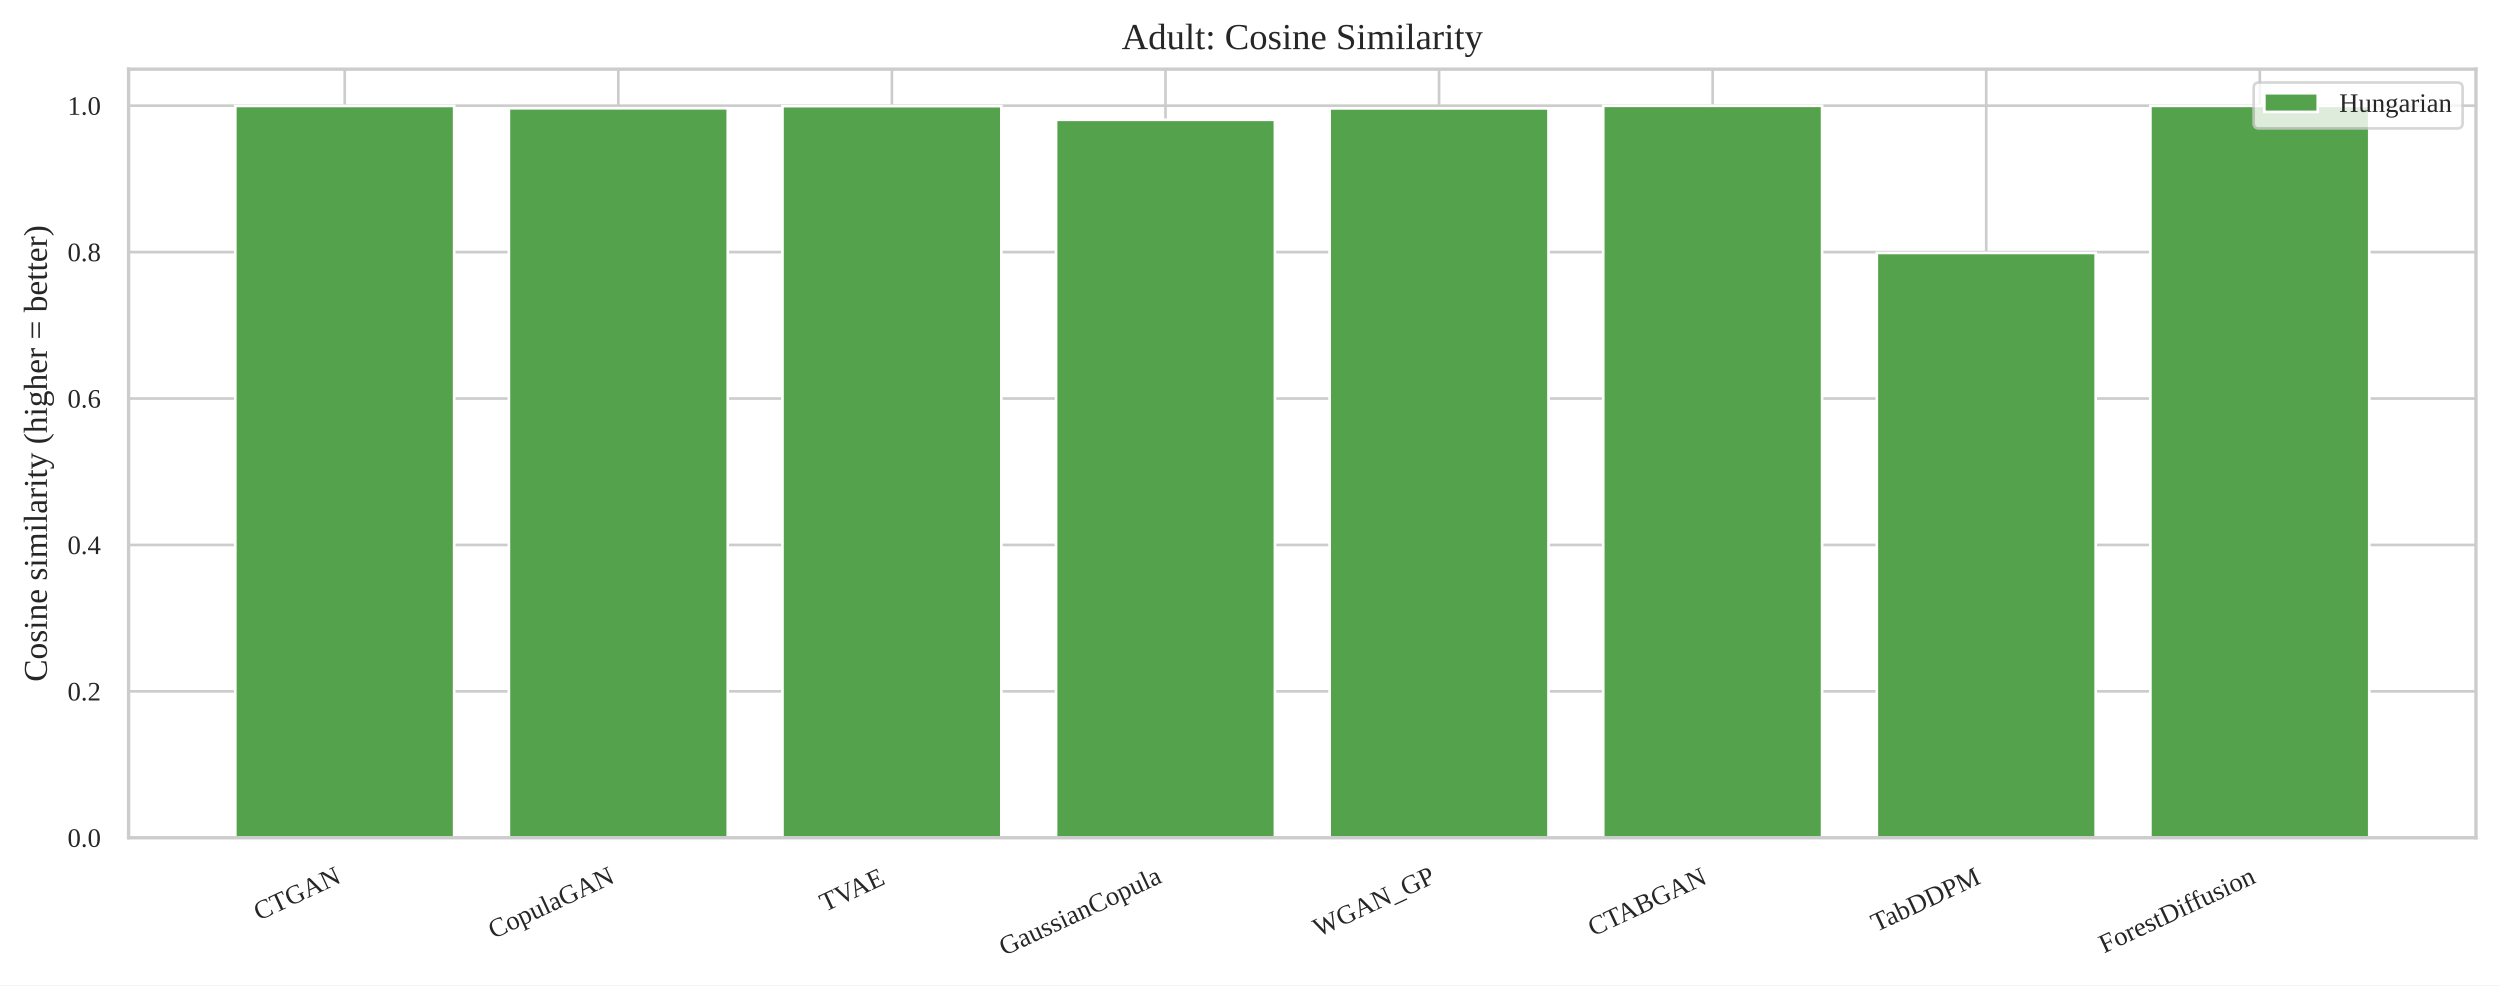
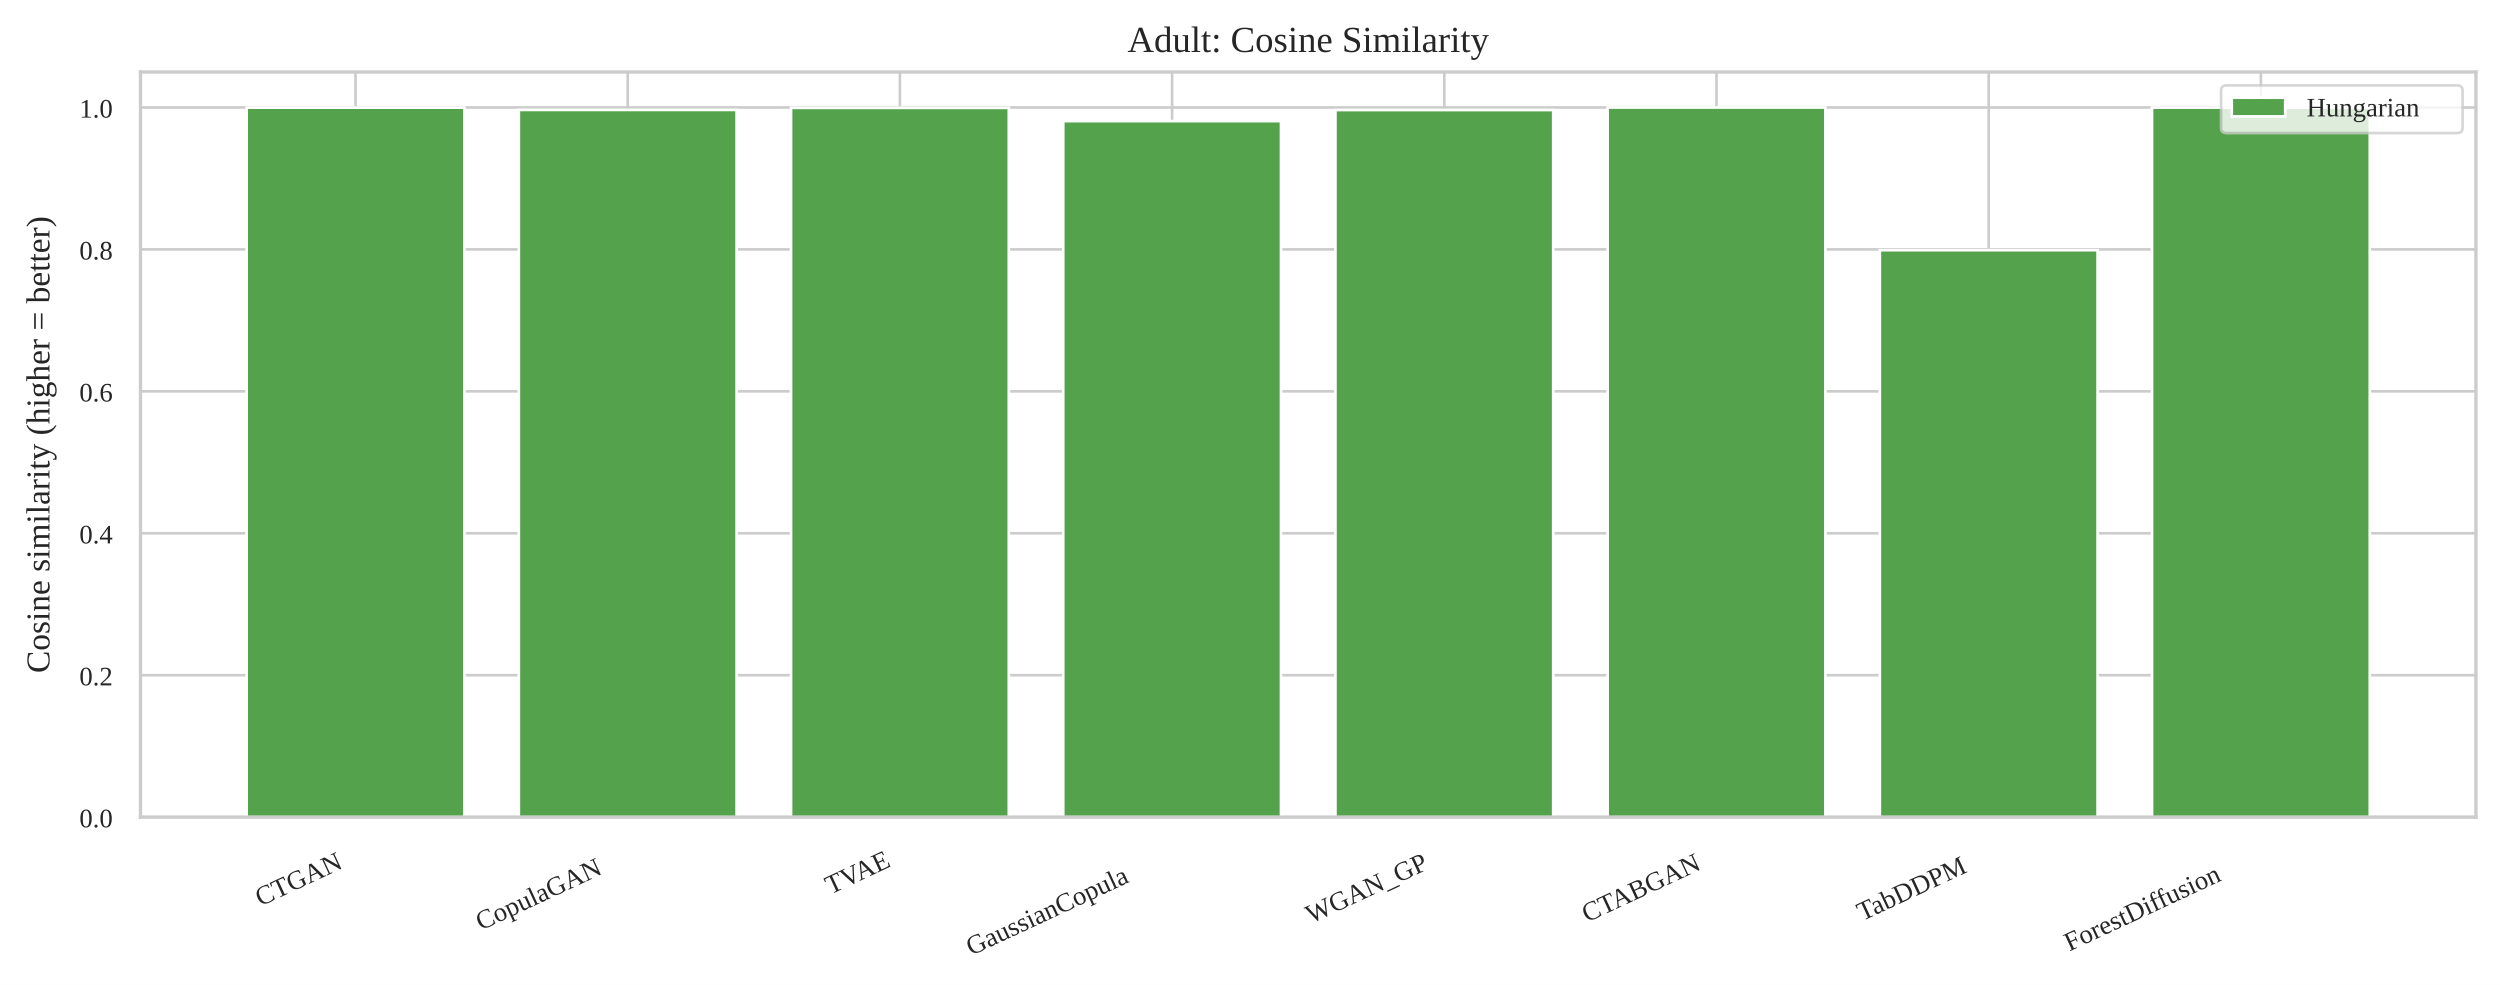
- <svg xmlns="http://www.w3.org/2000/svg" width="748.632pt" height="295.06pt" viewBox="0 0 748.632 295.06" version="1.1">
+ <svg xmlns="http://www.w3.org/2000/svg" width="748.16pt" height="294.762pt" viewBox="0 0 748.16 294.762" version="1.1">
  <defs>
    <style type="text/css">*{stroke-linejoin: round; stroke-linecap: butt}</style>
  </defs>
  <g id="figure_1">
    <g id="patch_1">
-       <path d="M 0 295.06  L 748.632 295.06  L 748.632 0  L 0 0  z " style="fill: #ffffff" />
+       <path d="M 0 294.762  L 748.16 294.762  L 748.16 0  L 0 0  z " style="fill: #ffffff" />
    </g>
    <g id="axes_1">
      <g id="patch_2">
-         <path d="M 38.509 250.872  L 741.432 250.872  L 741.432 20.713  L 38.509 20.713  z " style="fill: #ffffff" />
+         <path d="M 42.043 244.544  L 740.96 244.544  L 740.96 21.558  L 42.043 21.558  z " style="fill: #ffffff" />
      </g>
      <g id="matplotlib.axis_1">
        <g id="xtick_1">
          <g id="line2d_1">
-             <path d="M 103.231 250.872  L 103.231 20.713  " clip-path="url(#p869574ba29)" style="fill: none; stroke: #cccccc; stroke-width: 0.8; stroke-linecap: round" />
+             <path d="M 106.395 244.544  L 106.395 21.558  " clip-path="url(#p0215773653)" style="fill: none; stroke: #cccccc; stroke-width: 0.8; stroke-linecap: round" />
          </g>
          <g id="text_1">
-             <text style="font-size: 8px; font-family: 'Times New Roman', 'Times', 'Nimbus Roman', 'Liberation Serif', 'DejaVu Serif', serif; fill: #262626" transform="translate(77.52583 275.7679) rotate(-25)">CTGAN</text>
+             <text style="font-size: 8px; font-family: 'Times New Roman', 'Times', 'Nimbus Roman', 'Liberation Serif', 'DejaVu Serif', serif; fill: #262626" transform="translate(77.93539 271.2968) rotate(-25)">CTGAN</text>
          </g>
        </g>
        <g id="xtick_2">
          <g id="line2d_2">
-             <path d="M 185.156 250.872  L 185.156 20.713  " clip-path="url(#p869574ba29)" style="fill: none; stroke: #cccccc; stroke-width: 0.8; stroke-linecap: round" />
+             <path d="M 187.854 244.544  L 187.854 21.558  " clip-path="url(#p0215773653)" style="fill: none; stroke: #cccccc; stroke-width: 0.8; stroke-linecap: round" />
          </g>
          <g id="text_2">
-             <text style="font-size: 8px; font-family: 'Times New Roman', 'Times', 'Nimbus Roman', 'Liberation Serif', 'DejaVu Serif', serif; fill: #262626" transform="translate(147.7703 281.2149) rotate(-25)">CopulaGAN</text>
+             <text style="font-size: 8px; font-family: 'Times New Roman', 'Times', 'Nimbus Roman', 'Liberation Serif', 'DejaVu Serif', serif; fill: #262626" transform="translate(143.9123 278.5162) rotate(-25)">CopulaGAN</text>
          </g>
        </g>
        <g id="xtick_3">
          <g id="line2d_3">
-             <path d="M 267.082 250.872  L 267.082 20.713  " clip-path="url(#p869574ba29)" style="fill: none; stroke: #cccccc; stroke-width: 0.8; stroke-linecap: round" />
+             <path d="M 269.313 244.544  L 269.313 21.558  " clip-path="url(#p0215773653)" style="fill: none; stroke: #cccccc; stroke-width: 0.8; stroke-linecap: round" />
          </g>
          <g id="text_3">
-             <text style="font-size: 8px; font-family: 'Times New Roman', 'Times', 'Nimbus Roman', 'Liberation Serif', 'DejaVu Serif', serif; fill: #262626" transform="translate(247.0189 273.1371) rotate(-25)">TVAE</text>
+             <text style="font-size: 8px; font-family: 'Times New Roman', 'Times', 'Nimbus Roman', 'Liberation Serif', 'DejaVu Serif', serif; fill: #262626" transform="translate(248.4979 267.732) rotate(-25)">TVAE</text>
          </g>
        </g>
        <g id="xtick_4">
          <g id="line2d_4">
-             <path d="M 349.008 250.872  L 349.008 20.713  " clip-path="url(#p869574ba29)" style="fill: none; stroke: #cccccc; stroke-width: 0.8; stroke-linecap: round" />
+             <path d="M 350.772 244.544  L 350.772 21.558  " clip-path="url(#p0215773653)" style="fill: none; stroke: #cccccc; stroke-width: 0.8; stroke-linecap: round" />
          </g>
          <g id="text_4">
-             <text style="font-size: 8px; font-family: 'Times New Roman', 'Times', 'Nimbus Roman', 'Liberation Serif', 'DejaVu Serif', serif; fill: #262626" transform="translate(300.7448 286.2868) rotate(-25)">GaussianCopula</text>
+             <text style="font-size: 8px; font-family: 'Times New Roman', 'Times', 'Nimbus Roman', 'Liberation Serif', 'DejaVu Serif', serif; fill: #262626" transform="translate(290.6649 286.0541) rotate(-25)">GaussianCopula</text>
          </g>
        </g>
        <g id="xtick_5">
          <g id="line2d_5">
-             <path d="M 430.933 250.872  L 430.933 20.713  " clip-path="url(#p869574ba29)" style="fill: none; stroke: #cccccc; stroke-width: 0.8; stroke-linecap: round" />
+             <path d="M 432.231 244.544  L 432.231 21.558  " clip-path="url(#p0215773653)" style="fill: none; stroke: #cccccc; stroke-width: 0.8; stroke-linecap: round" />
          </g>
          <g id="text_5">
-             <text style="font-size: 8px; font-family: 'Times New Roman', 'Times', 'Nimbus Roman', 'Liberation Serif', 'DejaVu Serif', serif; fill: #262626" transform="translate(394.7584 280.6501) rotate(-25)">WGAN_GP</text>
+             <text style="font-size: 8px; font-family: 'Times New Roman', 'Times', 'Nimbus Roman', 'Liberation Serif', 'DejaVu Serif', serif; fill: #262626" transform="translate(392.3129 276.4679) rotate(-25)">WGAN_GP</text>
          </g>
        </g>
        <g id="xtick_6">
          <g id="line2d_6">
-             <path d="M 512.859 250.872  L 512.859 20.713  " clip-path="url(#p869574ba29)" style="fill: none; stroke: #cccccc; stroke-width: 0.8; stroke-linecap: round" />
+             <path d="M 513.69 244.544  L 513.69 21.558  " clip-path="url(#p0215773653)" style="fill: none; stroke: #cccccc; stroke-width: 0.8; stroke-linecap: round" />
          </g>
          <g id="text_6">
-             <text style="font-size: 8px; font-family: 'Times New Roman', 'Times', 'Nimbus Roman', 'Liberation Serif', 'DejaVu Serif', serif; fill: #262626" transform="translate(477.0828 280.4642) rotate(-25)">CTABGAN</text>
+             <text style="font-size: 8px; font-family: 'Times New Roman', 'Times', 'Nimbus Roman', 'Liberation Serif', 'DejaVu Serif', serif; fill: #262626" transform="translate(474.9285 276.1004) rotate(-25)">CTABGAN</text>
          </g>
        </g>
        <g id="xtick_7">
          <g id="line2d_7">
-             <path d="M 594.785 250.872  L 594.785 20.713  " clip-path="url(#p869574ba29)" style="fill: none; stroke: #cccccc; stroke-width: 0.8; stroke-linecap: round" />
+             <path d="M 595.149 244.544  L 595.149 21.558  " clip-path="url(#p0215773653)" style="fill: none; stroke: #cccccc; stroke-width: 0.8; stroke-linecap: round" />
          </g>
          <g id="text_7">
-             <text style="font-size: 8px; font-family: 'Times New Roman', 'Times', 'Nimbus Roman', 'Liberation Serif', 'DejaVu Serif', serif; fill: #262626" transform="translate(561.8294 279.1488) rotate(-25)">TabDDPM</text>
+             <text style="font-size: 8px; font-family: 'Times New Roman', 'Times', 'Nimbus Roman', 'Liberation Serif', 'DejaVu Serif', serif; fill: #262626" transform="translate(557.2789 275.6846) rotate(-25)">TabDDPM</text>
          </g>
        </g>
        <g id="xtick_8">
          <g id="line2d_8">
-             <path d="M 676.71 250.872  L 676.71 20.713  " clip-path="url(#p869574ba29)" style="fill: none; stroke: #cccccc; stroke-width: 0.8; stroke-linecap: round" />
+             <path d="M 676.607 244.544  L 676.607 21.558  " clip-path="url(#p0215773653)" style="fill: none; stroke: #cccccc; stroke-width: 0.8; stroke-linecap: round" />
          </g>
          <g id="text_8">
-             <text style="font-size: 8px; font-family: 'Times New Roman', 'Times', 'Nimbus Roman', 'Liberation Serif', 'DejaVu Serif', serif; fill: #262626" transform="translate(630.0596 285.5351) rotate(-25)">ForestDiffusion</text>
+             <text style="font-size: 8px; font-family: 'Times New Roman', 'Times', 'Nimbus Roman', 'Liberation Serif', 'DejaVu Serif', serif; fill: #262626" transform="translate(619.2726 284.7614) rotate(-25)">ForestDiffusion</text>
          </g>
        </g>
      </g>
      <g id="matplotlib.axis_2">
        <g id="ytick_1">
          <g id="line2d_9">
-             <path d="M 38.509 250.872  L 741.432 250.872  " clip-path="url(#p869574ba29)" style="fill: none; stroke: #cccccc; stroke-width: 0.8; stroke-linecap: round" />
+             <path d="M 42.043 244.544  L 740.96 244.544  " clip-path="url(#p0215773653)" style="fill: none; stroke: #cccccc; stroke-width: 0.8; stroke-linecap: round" />
          </g>
          <g id="text_9">
-             <text style="font-size: 8px; font-family: 'Times New Roman', 'Times', 'Nimbus Roman', 'Liberation Serif', 'DejaVu Serif', serif; text-anchor: end; fill: #262626" x="30.209" y="253.604" transform="rotate(-0 30.20938 253.6037)">0.0</text>
+             <text style="font-size: 8px; font-family: 'Times New Roman', 'Times', 'Nimbus Roman', 'Liberation Serif', 'DejaVu Serif', serif; text-anchor: end; fill: #262626" x="33.743" y="247.584" transform="rotate(-0 33.74281 247.5838)">0.0</text>
          </g>
        </g>
        <g id="ytick_2">
          <g id="line2d_10">
-             <path d="M 38.509 207.027  L 741.432 207.027  " clip-path="url(#p869574ba29)" style="fill: none; stroke: #cccccc; stroke-width: 0.8; stroke-linecap: round" />
+             <path d="M 42.043 202.066  L 740.96 202.066  " clip-path="url(#p0215773653)" style="fill: none; stroke: #cccccc; stroke-width: 0.8; stroke-linecap: round" />
          </g>
          <g id="text_10">
-             <text style="font-size: 8px; font-family: 'Times New Roman', 'Times', 'Nimbus Roman', 'Liberation Serif', 'DejaVu Serif', serif; text-anchor: end; fill: #262626" x="30.209" y="209.759" transform="rotate(-0 30.20938 209.7589)">0.2</text>
+             <text style="font-size: 8px; font-family: 'Times New Roman', 'Times', 'Nimbus Roman', 'Liberation Serif', 'DejaVu Serif', serif; text-anchor: end; fill: #262626" x="33.743" y="205.105" transform="rotate(-0 33.74281 205.1054)">0.2</text>
          </g>
        </g>
        <g id="ytick_3">
          <g id="line2d_11">
-             <path d="M 38.509 163.182  L 741.432 163.182  " clip-path="url(#p869574ba29)" style="fill: none; stroke: #cccccc; stroke-width: 0.8; stroke-linecap: round" />
+             <path d="M 42.043 159.588  L 740.96 159.588  " clip-path="url(#p0215773653)" style="fill: none; stroke: #cccccc; stroke-width: 0.8; stroke-linecap: round" />
          </g>
          <g id="text_11">
-             <text style="font-size: 8px; font-family: 'Times New Roman', 'Times', 'Nimbus Roman', 'Liberation Serif', 'DejaVu Serif', serif; text-anchor: end; fill: #262626" x="30.209" y="165.914" transform="rotate(-0 30.20938 165.9141)">0.4</text>
+             <text style="font-size: 8px; font-family: 'Times New Roman', 'Times', 'Nimbus Roman', 'Liberation Serif', 'DejaVu Serif', serif; text-anchor: end; fill: #262626" x="33.743" y="162.627" transform="rotate(-0 33.74281 162.627)">0.4</text>
          </g>
        </g>
        <g id="ytick_4">
          <g id="line2d_12">
-             <path d="M 38.509 119.337  L 741.432 119.337  " clip-path="url(#p869574ba29)" style="fill: none; stroke: #cccccc; stroke-width: 0.8; stroke-linecap: round" />
+             <path d="M 42.043 117.109  L 740.96 117.109  " clip-path="url(#p0215773653)" style="fill: none; stroke: #cccccc; stroke-width: 0.8; stroke-linecap: round" />
          </g>
          <g id="text_12">
-             <text style="font-size: 8px; font-family: 'Times New Roman', 'Times', 'Nimbus Roman', 'Liberation Serif', 'DejaVu Serif', serif; text-anchor: end; fill: #262626" x="30.209" y="122.069" transform="rotate(-0 30.20938 122.0693)">0.6</text>
+             <text style="font-size: 8px; font-family: 'Times New Roman', 'Times', 'Nimbus Roman', 'Liberation Serif', 'DejaVu Serif', serif; text-anchor: end; fill: #262626" x="33.743" y="120.149" transform="rotate(-0 33.74281 120.1487)">0.6</text>
          </g>
        </g>
        <g id="ytick_5">
          <g id="line2d_13">
-             <path d="M 38.509 75.493  L 741.432 75.493  " clip-path="url(#p869574ba29)" style="fill: none; stroke: #cccccc; stroke-width: 0.8; stroke-linecap: round" />
+             <path d="M 42.043 74.631  L 740.96 74.631  " clip-path="url(#p0215773653)" style="fill: none; stroke: #cccccc; stroke-width: 0.8; stroke-linecap: round" />
          </g>
          <g id="text_13">
-             <text style="font-size: 8px; font-family: 'Times New Roman', 'Times', 'Nimbus Roman', 'Liberation Serif', 'DejaVu Serif', serif; text-anchor: end; fill: #262626" x="30.209" y="78.224" transform="rotate(-0 30.20938 78.22446)">0.8</text>
+             <text style="font-size: 8px; font-family: 'Times New Roman', 'Times', 'Nimbus Roman', 'Liberation Serif', 'DejaVu Serif', serif; text-anchor: end; fill: #262626" x="33.743" y="77.67" transform="rotate(-0 33.74281 77.67033)">0.8</text>
          </g>
        </g>
        <g id="ytick_6">
          <g id="line2d_14">
-             <path d="M 38.509 31.648  L 741.432 31.648  " clip-path="url(#p869574ba29)" style="fill: none; stroke: #cccccc; stroke-width: 0.8; stroke-linecap: round" />
+             <path d="M 42.043 32.153  L 740.96 32.153  " clip-path="url(#p0215773653)" style="fill: none; stroke: #cccccc; stroke-width: 0.8; stroke-linecap: round" />
          </g>
          <g id="text_14">
-             <text style="font-size: 8px; font-family: 'Times New Roman', 'Times', 'Nimbus Roman', 'Liberation Serif', 'DejaVu Serif', serif; text-anchor: end; fill: #262626" x="30.209" y="34.38" transform="rotate(-0 30.20938 34.37964)">1.0</text>
+             <text style="font-size: 8px; font-family: 'Times New Roman', 'Times', 'Nimbus Roman', 'Liberation Serif', 'DejaVu Serif', serif; text-anchor: end; fill: #262626" x="33.743" y="35.192" transform="rotate(-0 33.74281 35.19197)">1.0</text>
          </g>
        </g>
        <g id="text_15">
-           <text style="font-size: 10px; font-family: 'Times New Roman', 'Times', 'Nimbus Roman', 'Liberation Serif', 'DejaVu Serif', serif; text-anchor: middle; fill: #262626" x="14.03" y="135.792" transform="rotate(-90 14.02969 135.7922)">Cosine similarity (higher = better)</text>
+           <text style="font-size: 10px; font-family: 'Times New Roman', 'Times', 'Nimbus Roman', 'Liberation Serif', 'DejaVu Serif', serif; text-anchor: middle; fill: #262626" x="14.798" y="133.051" transform="rotate(-90 14.79844 133.0513)">Cosine similarity (higher = better)</text>
        </g>
      </g>
      <g id="patch_3">
-         <path d="M 70.46 250.872  L 136.001 250.872  L 136.001 31.726  L 70.46 31.726  z " clip-path="url(#p869574ba29)" style="fill: #54a24b; stroke: #ffffff; stroke-width: 0.8; stroke-linejoin: miter" />
+         <path d="M 73.812 244.544  L 138.979 244.544  L 138.979 32.229  L 73.812 32.229  z " clip-path="url(#p0215773653)" style="fill: #54a24b; stroke: #ffffff; stroke-width: 0.8; stroke-linejoin: miter" />
      </g>
      <g id="patch_4">
-         <path d="M 152.386 250.872  L 217.927 250.872  L 217.927 32.42  L 152.386 32.42  z " clip-path="url(#p869574ba29)" style="fill: #54a24b; stroke: #ffffff; stroke-width: 0.8; stroke-linejoin: miter" />
+         <path d="M 155.271 244.544  L 220.438 244.544  L 220.438 32.901  L 155.271 32.901  z " clip-path="url(#p0215773653)" style="fill: #54a24b; stroke: #ffffff; stroke-width: 0.8; stroke-linejoin: miter" />
      </g>
      <g id="patch_5">
-         <path d="M 234.312 250.872  L 299.852 250.872  L 299.852 31.772  L 234.312 31.772  z " clip-path="url(#p869574ba29)" style="fill: #54a24b; stroke: #ffffff; stroke-width: 0.8; stroke-linejoin: miter" />
+         <path d="M 236.73 244.544  L 301.897 244.544  L 301.897 32.273  L 236.73 32.273  z " clip-path="url(#p0215773653)" style="fill: #54a24b; stroke: #ffffff; stroke-width: 0.8; stroke-linejoin: miter" />
      </g>
      <g id="patch_6">
-         <path d="M 316.237 250.872  L 381.778 250.872  L 381.778 35.882  L 316.237 35.882  z " clip-path="url(#p869574ba29)" style="fill: #54a24b; stroke: #ffffff; stroke-width: 0.8; stroke-linejoin: miter" />
+         <path d="M 318.188 244.544  L 383.356 244.544  L 383.356 36.255  L 318.188 36.255  z " clip-path="url(#p0215773653)" style="fill: #54a24b; stroke: #ffffff; stroke-width: 0.8; stroke-linejoin: miter" />
      </g>
      <g id="patch_7">
-         <path d="M 398.163 250.872  L 463.704 250.872  L 463.704 32.458  L 398.163 32.458  z " clip-path="url(#p869574ba29)" style="fill: #54a24b; stroke: #ffffff; stroke-width: 0.8; stroke-linejoin: miter" />
+         <path d="M 399.647 244.544  L 464.814 244.544  L 464.814 32.937  L 399.647 32.937  z " clip-path="url(#p0215773653)" style="fill: #54a24b; stroke: #ffffff; stroke-width: 0.8; stroke-linejoin: miter" />
      </g>
      <g id="patch_8">
-         <path d="M 480.089 250.872  L 545.629 250.872  L 545.629 31.673  L 480.089 31.673  z " clip-path="url(#p869574ba29)" style="fill: #54a24b; stroke: #ffffff; stroke-width: 0.8; stroke-linejoin: miter" />
+         <path d="M 481.106 244.544  L 546.273 244.544  L 546.273 32.177  L 481.106 32.177  z " clip-path="url(#p0215773653)" style="fill: #54a24b; stroke: #ffffff; stroke-width: 0.8; stroke-linejoin: miter" />
      </g>
      <g id="patch_9">
-         <path d="M 562.014 250.872  L 627.555 250.872  L 627.555 75.739  L 562.014 75.739  z " clip-path="url(#p869574ba29)" style="fill: #54a24b; stroke: #ffffff; stroke-width: 0.8; stroke-linejoin: miter" />
+         <path d="M 562.565 244.544  L 627.732 244.544  L 627.732 74.87  L 562.565 74.87  z " clip-path="url(#p0215773653)" style="fill: #54a24b; stroke: #ffffff; stroke-width: 0.8; stroke-linejoin: miter" />
      </g>
      <g id="patch_10">
-         <path d="M 643.94 250.872  L 709.481 250.872  L 709.481 31.694  L 643.94 31.694  z " clip-path="url(#p869574ba29)" style="fill: #54a24b; stroke: #ffffff; stroke-width: 0.8; stroke-linejoin: miter" />
+         <path d="M 644.024 244.544  L 709.191 244.544  L 709.191 32.197  L 644.024 32.197  z " clip-path="url(#p0215773653)" style="fill: #54a24b; stroke: #ffffff; stroke-width: 0.8; stroke-linejoin: miter" />
      </g>
      <g id="patch_11">
-         <path d="M 38.509 250.872  L 38.509 20.713  " style="fill: none; stroke: #cccccc; stroke-linejoin: miter; stroke-linecap: square" />
+         <path d="M 42.043 244.544  L 42.043 21.558  " style="fill: none; stroke: #cccccc; stroke-linejoin: miter; stroke-linecap: square" />
      </g>
      <g id="patch_12">
-         <path d="M 741.432 250.872  L 741.432 20.713  " style="fill: none; stroke: #cccccc; stroke-linejoin: miter; stroke-linecap: square" />
+         <path d="M 740.96 244.544  L 740.96 21.558  " style="fill: none; stroke: #cccccc; stroke-linejoin: miter; stroke-linecap: square" />
      </g>
      <g id="patch_13">
-         <path d="M 38.509 250.872  L 741.432 250.872  " style="fill: none; stroke: #cccccc; stroke-linejoin: miter; stroke-linecap: square" />
+         <path d="M 42.043 244.544  L 740.96 244.544  " style="fill: none; stroke: #cccccc; stroke-linejoin: miter; stroke-linecap: square" />
      </g>
      <g id="patch_14">
-         <path d="M 38.509 20.713  L 741.432 20.713  " style="fill: none; stroke: #cccccc; stroke-linejoin: miter; stroke-linecap: square" />
+         <path d="M 42.043 21.558  L 740.96 21.558  " style="fill: none; stroke: #cccccc; stroke-linejoin: miter; stroke-linecap: square" />
      </g>
      <g id="text_16">
-         <text style="font-size: 11px; font-family: 'Times New Roman', 'Times', 'Nimbus Roman', 'Liberation Serif', 'DejaVu Serif', serif; text-anchor: middle; fill: #262626" x="389.97" y="14.713" transform="rotate(-0 389.9705 14.71266)">Adult: Cosine Similarity</text>
+         <text style="font-size: 11px; font-family: 'Times New Roman', 'Times', 'Nimbus Roman', 'Liberation Serif', 'DejaVu Serif', serif; text-anchor: middle; fill: #262626" x="391.501" y="15.558" transform="rotate(-0 391.5014 15.55828)">Adult: Cosine Similarity</text>
      </g>
      <g id="legend_1">
        <g id="patch_15">
-           <path d="M 676.463 38.456  L 735.832 38.456  Q 737.432 38.456 737.432 36.856  L 737.432 26.313  Q 737.432 24.713 735.832 24.713  L 676.463 24.713  Q 674.863 24.713 674.863 26.313  L 674.863 36.856  Q 674.863 38.456 676.463 38.456  z " style="fill: #ffffff; opacity: 0.8; stroke: #cccccc; stroke-width: 0.8; stroke-linejoin: miter" />
+           <path d="M 666.283 39.815  L 735.36 39.815  Q 736.96 39.815 736.96 38.215  L 736.96 27.158  Q 736.96 25.558 735.36 25.558  L 666.283 25.558  Q 664.683 25.558 664.683 27.158  L 664.683 38.215  Q 664.683 39.815 666.283 39.815  z " style="fill: #ffffff; opacity: 0.8; stroke: #cccccc; stroke-width: 0.8; stroke-linejoin: miter" />
        </g>
        <g id="patch_16">
-           <path d="M 678.063 33.513  L 694.063 33.513  L 694.063 27.913  L 678.063 27.913  z " style="fill: #54a24b; stroke: #ffffff; stroke-width: 0.8; stroke-linejoin: miter" />
+           <path d="M 667.883 34.837  L 683.883 34.837  L 683.883 29.237  L 667.883 29.237  z " style="fill: #54a24b; stroke: #ffffff; stroke-width: 0.8; stroke-linejoin: miter" />
        </g>
        <g id="text_17">
-           <text style="font-size: 8px; font-family: 'Times New Roman', 'Times', 'Nimbus Roman', 'Liberation Serif', 'DejaVu Serif', serif; text-anchor: start; fill: #262626" x="700.463" y="33.513" transform="rotate(-0 700.4628 33.51266)">Hungarian</text>
+           <text style="font-size: 8px; font-family: 'Times New Roman', 'Times', 'Nimbus Roman', 'Liberation Serif', 'DejaVu Serif', serif; text-anchor: start; fill: #262626" x="690.283" y="34.837" transform="rotate(-0 690.2825 34.83703)">Hungarian</text>
        </g>
      </g>
    </g>
  </g>
  <defs>
-     <clipPath id="p869574ba29">
-       <rect x="38.509" y="20.713" width="702.922" height="230.159" />
+     <clipPath id="p0215773653">
+       <rect x="42.043" y="21.558" width="698.917" height="222.986" />
    </clipPath>
  </defs>
</svg>
